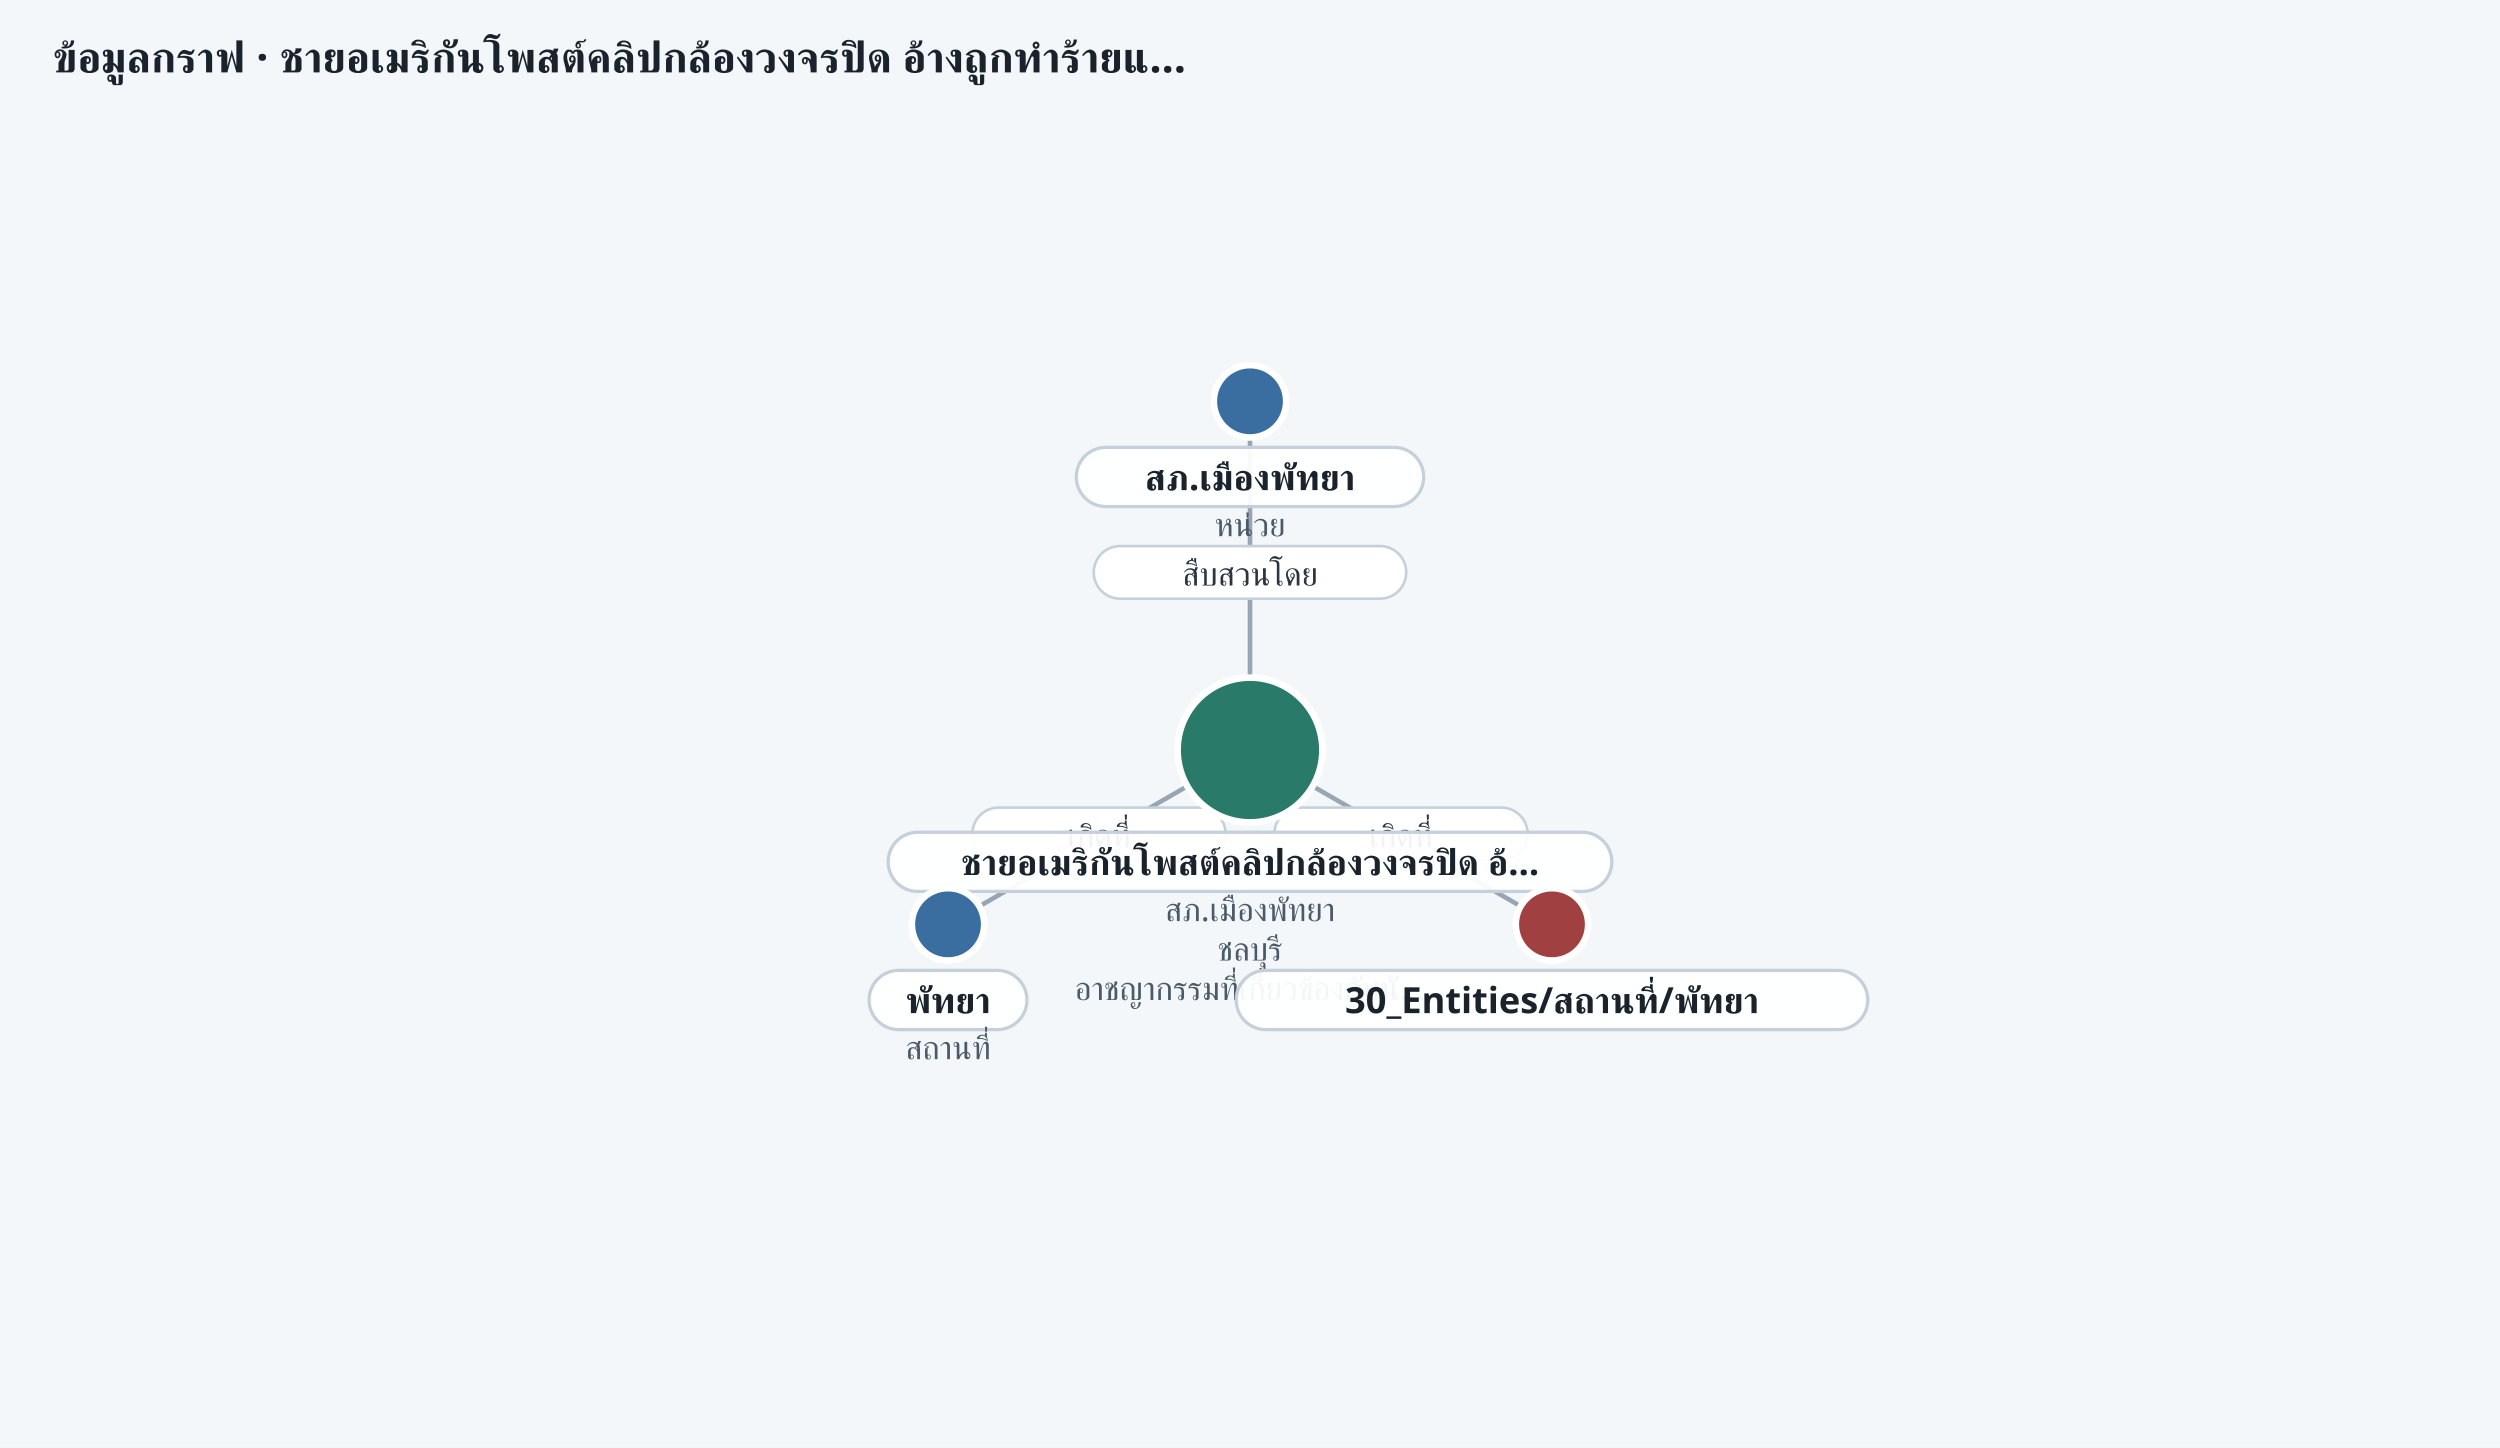
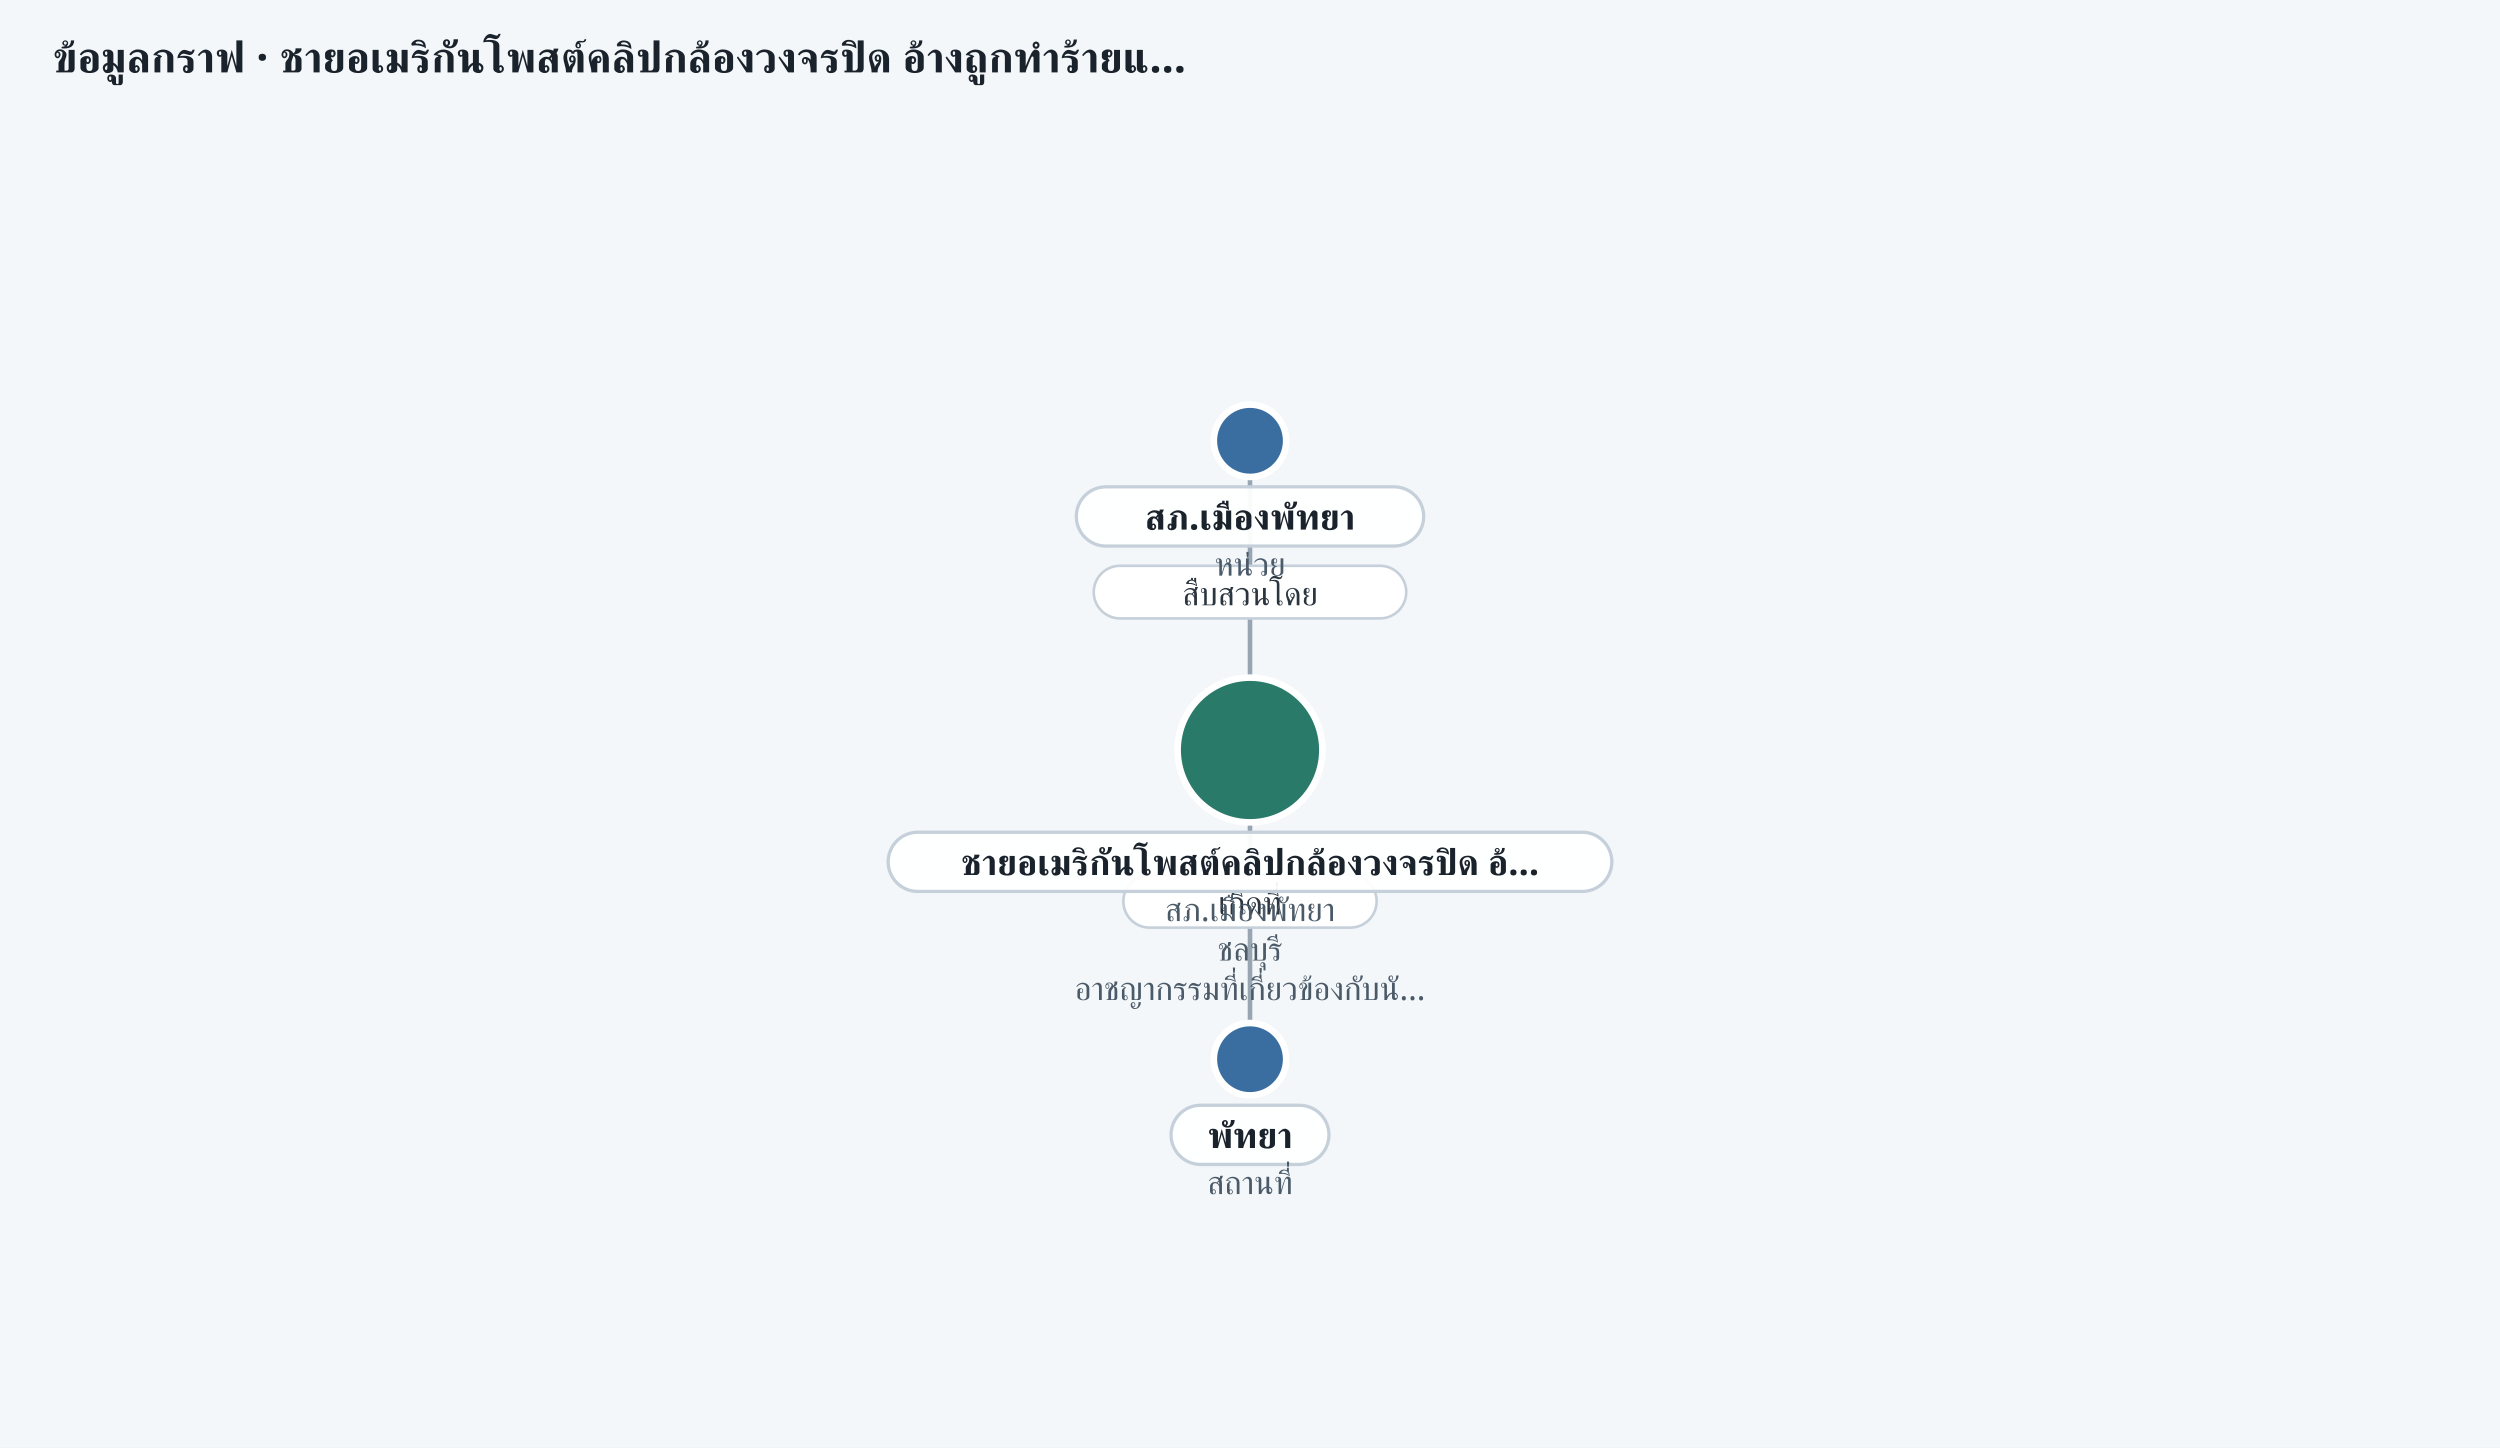
<svg xmlns="http://www.w3.org/2000/svg" width="760" height="440" viewBox="0 0 760 440" role="img" aria-label="ego graph 20261023-tourist-02">
  <rect width="100%" height="100%" fill="#f4f7fa" />
  <text x="16" y="22" font-size="13" font-weight="700" fill="#1a222c" font-family="Sarabun, Anuphan, sans-serif">ข้อมูลกราฟ · ชายอเมริกันโพสต์คลิปกล้องวงจรปิด อ้างถูกทำร้ายแ…</text>
-   <line x1="380.0" y1="228.0" x2="380.0" y2="122.0" stroke="#7a8a9a" stroke-width="1.4" opacity="0.75" />
-   <rect x="332.5" y="166.0" width="95.0" height="16" rx="8" fill="#fff" stroke="#c5d0da" stroke-width="0.8" />
-   <text x="380.0" y="178.0" text-anchor="middle" font-size="10" fill="#2a3540" font-family="Sarabun, Anuphan, sans-serif">สืบสวนโดย</text>
-   <line x1="380.0" y1="228.0" x2="471.8" y2="281.0" stroke="#7a8a9a" stroke-width="1.4" opacity="0.75" />
-   <rect x="387.4" y="245.5" width="77.0" height="16" rx="8" fill="#fff" stroke="#c5d0da" stroke-width="0.8" />
-   <text x="425.9" y="257.5" text-anchor="middle" font-size="10" fill="#2a3540" font-family="Sarabun, Anuphan, sans-serif">เกิดที่</text>
-   <line x1="380.0" y1="228.0" x2="288.2" y2="281.0" stroke="#7a8a9a" stroke-width="1.4" opacity="0.75" />
-   <rect x="295.6" y="245.5" width="77.0" height="16" rx="8" fill="#fff" stroke="#c5d0da" stroke-width="0.8" />
-   <text x="334.1" y="257.5" text-anchor="middle" font-size="10" fill="#2a3540" font-family="Sarabun, Anuphan, sans-serif">เกิดที่</text>
+   <line x1="380.0" y1="228.0" x2="380.0" y2="134.0" stroke="#7a8a9a" stroke-width="1.4" opacity="0.75" />
+   <rect x="332.5" y="172.0" width="95.0" height="16" rx="8" fill="#fff" stroke="#c5d0da" stroke-width="0.8" />
+   <text x="380.0" y="184.0" text-anchor="middle" font-size="10" fill="#2a3540" font-family="Sarabun, Anuphan, sans-serif">สืบสวนโดย</text>
+   <line x1="380.0" y1="228.0" x2="380.0" y2="322.0" stroke="#7a8a9a" stroke-width="1.4" opacity="0.75" />
+   <rect x="341.5" y="266.0" width="77.0" height="16" rx="8" fill="#fff" stroke="#c5d0da" stroke-width="0.8" />
+   <text x="380.0" y="278.0" text-anchor="middle" font-size="10" fill="#2a3540" font-family="Sarabun, Anuphan, sans-serif">เกิดที่</text>
  <circle cx="380.0" cy="228.0" r="22" fill="#2a7a6a" stroke="#fff" stroke-width="2" />
  <rect x="270.0" y="253.0" width="220.0" height="18" rx="9" fill="rgba(255,255,255,0.94)" stroke="#c5d0da" />
  <text x="380.0" y="266.0" text-anchor="middle" font-size="11" font-weight="600" fill="#1a222c" font-family="Sarabun, Anuphan, sans-serif">ชายอเมริกันโพสต์คลิปกล้องวงจรปิด อ้…</text>
  <text x="380.0" y="280.0" text-anchor="middle" font-size="10" fill="#4a5a68" font-family="Sarabun, Anuphan, sans-serif">สภ.เมืองพัทยา</text>
  <text x="380.0" y="292.0" text-anchor="middle" font-size="10" fill="#4a5a68" font-family="Sarabun, Anuphan, sans-serif">ชลบุรี</text>
  <text x="380.0" y="304.0" text-anchor="middle" font-size="10" fill="#4a5a68" font-family="Sarabun, Anuphan, sans-serif">อาชญากรรมที่เกี่ยวข้องกับนั…</text>
-   <circle cx="380.0" cy="122.0" r="11" fill="#3a6ea0" stroke="#fff" stroke-width="2" />
-   <rect x="327.2" y="136.0" width="105.6" height="18" rx="9" fill="rgba(255,255,255,0.94)" stroke="#c5d0da" />
-   <text x="380.0" y="149.0" text-anchor="middle" font-size="11" font-weight="600" fill="#1a222c" font-family="Sarabun, Anuphan, sans-serif">สภ.เมืองพัทยา</text>
-   <text x="380.0" y="163.0" text-anchor="middle" font-size="10" fill="#4a5a68" font-family="Sarabun, Anuphan, sans-serif">หน่วย</text>
-   <circle cx="471.8" cy="281.0" r="11" fill="#a04040" stroke="#fff" stroke-width="2" />
-   <rect x="375.8" y="295.0" width="192.0" height="18" rx="9" fill="rgba(255,255,255,0.94)" stroke="#c5d0da" />
-   <text x="471.8" y="308.0" text-anchor="middle" font-size="11" font-weight="600" fill="#1a222c" font-family="Sarabun, Anuphan, sans-serif">30_Entities/สถานที่/พัทยา</text>
-   <circle cx="288.2" cy="281.0" r="11" fill="#3a6ea0" stroke="#fff" stroke-width="2" />
-   <rect x="264.2" y="295.0" width="48.0" height="18" rx="9" fill="rgba(255,255,255,0.94)" stroke="#c5d0da" />
-   <text x="288.2" y="308.0" text-anchor="middle" font-size="11" font-weight="600" fill="#1a222c" font-family="Sarabun, Anuphan, sans-serif">พัทยา</text>
-   <text x="288.2" y="322.0" text-anchor="middle" font-size="10" fill="#4a5a68" font-family="Sarabun, Anuphan, sans-serif">สถานที่</text>
+   <circle cx="380.0" cy="134.0" r="11" fill="#3a6ea0" stroke="#fff" stroke-width="2" />
+   <rect x="327.2" y="148.0" width="105.6" height="18" rx="9" fill="rgba(255,255,255,0.94)" stroke="#c5d0da" />
+   <text x="380.0" y="161.0" text-anchor="middle" font-size="11" font-weight="600" fill="#1a222c" font-family="Sarabun, Anuphan, sans-serif">สภ.เมืองพัทยา</text>
+   <text x="380.0" y="175.0" text-anchor="middle" font-size="10" fill="#4a5a68" font-family="Sarabun, Anuphan, sans-serif">หน่วย</text>
+   <circle cx="380.0" cy="322.0" r="11" fill="#3a6ea0" stroke="#fff" stroke-width="2" />
+   <rect x="356.0" y="336.0" width="48.0" height="18" rx="9" fill="rgba(255,255,255,0.94)" stroke="#c5d0da" />
+   <text x="380.0" y="349.0" text-anchor="middle" font-size="11" font-weight="600" fill="#1a222c" font-family="Sarabun, Anuphan, sans-serif">พัทยา</text>
+   <text x="380.0" y="363.0" text-anchor="middle" font-size="10" fill="#4a5a68" font-family="Sarabun, Anuphan, sans-serif">สถานที่</text>
</svg>
